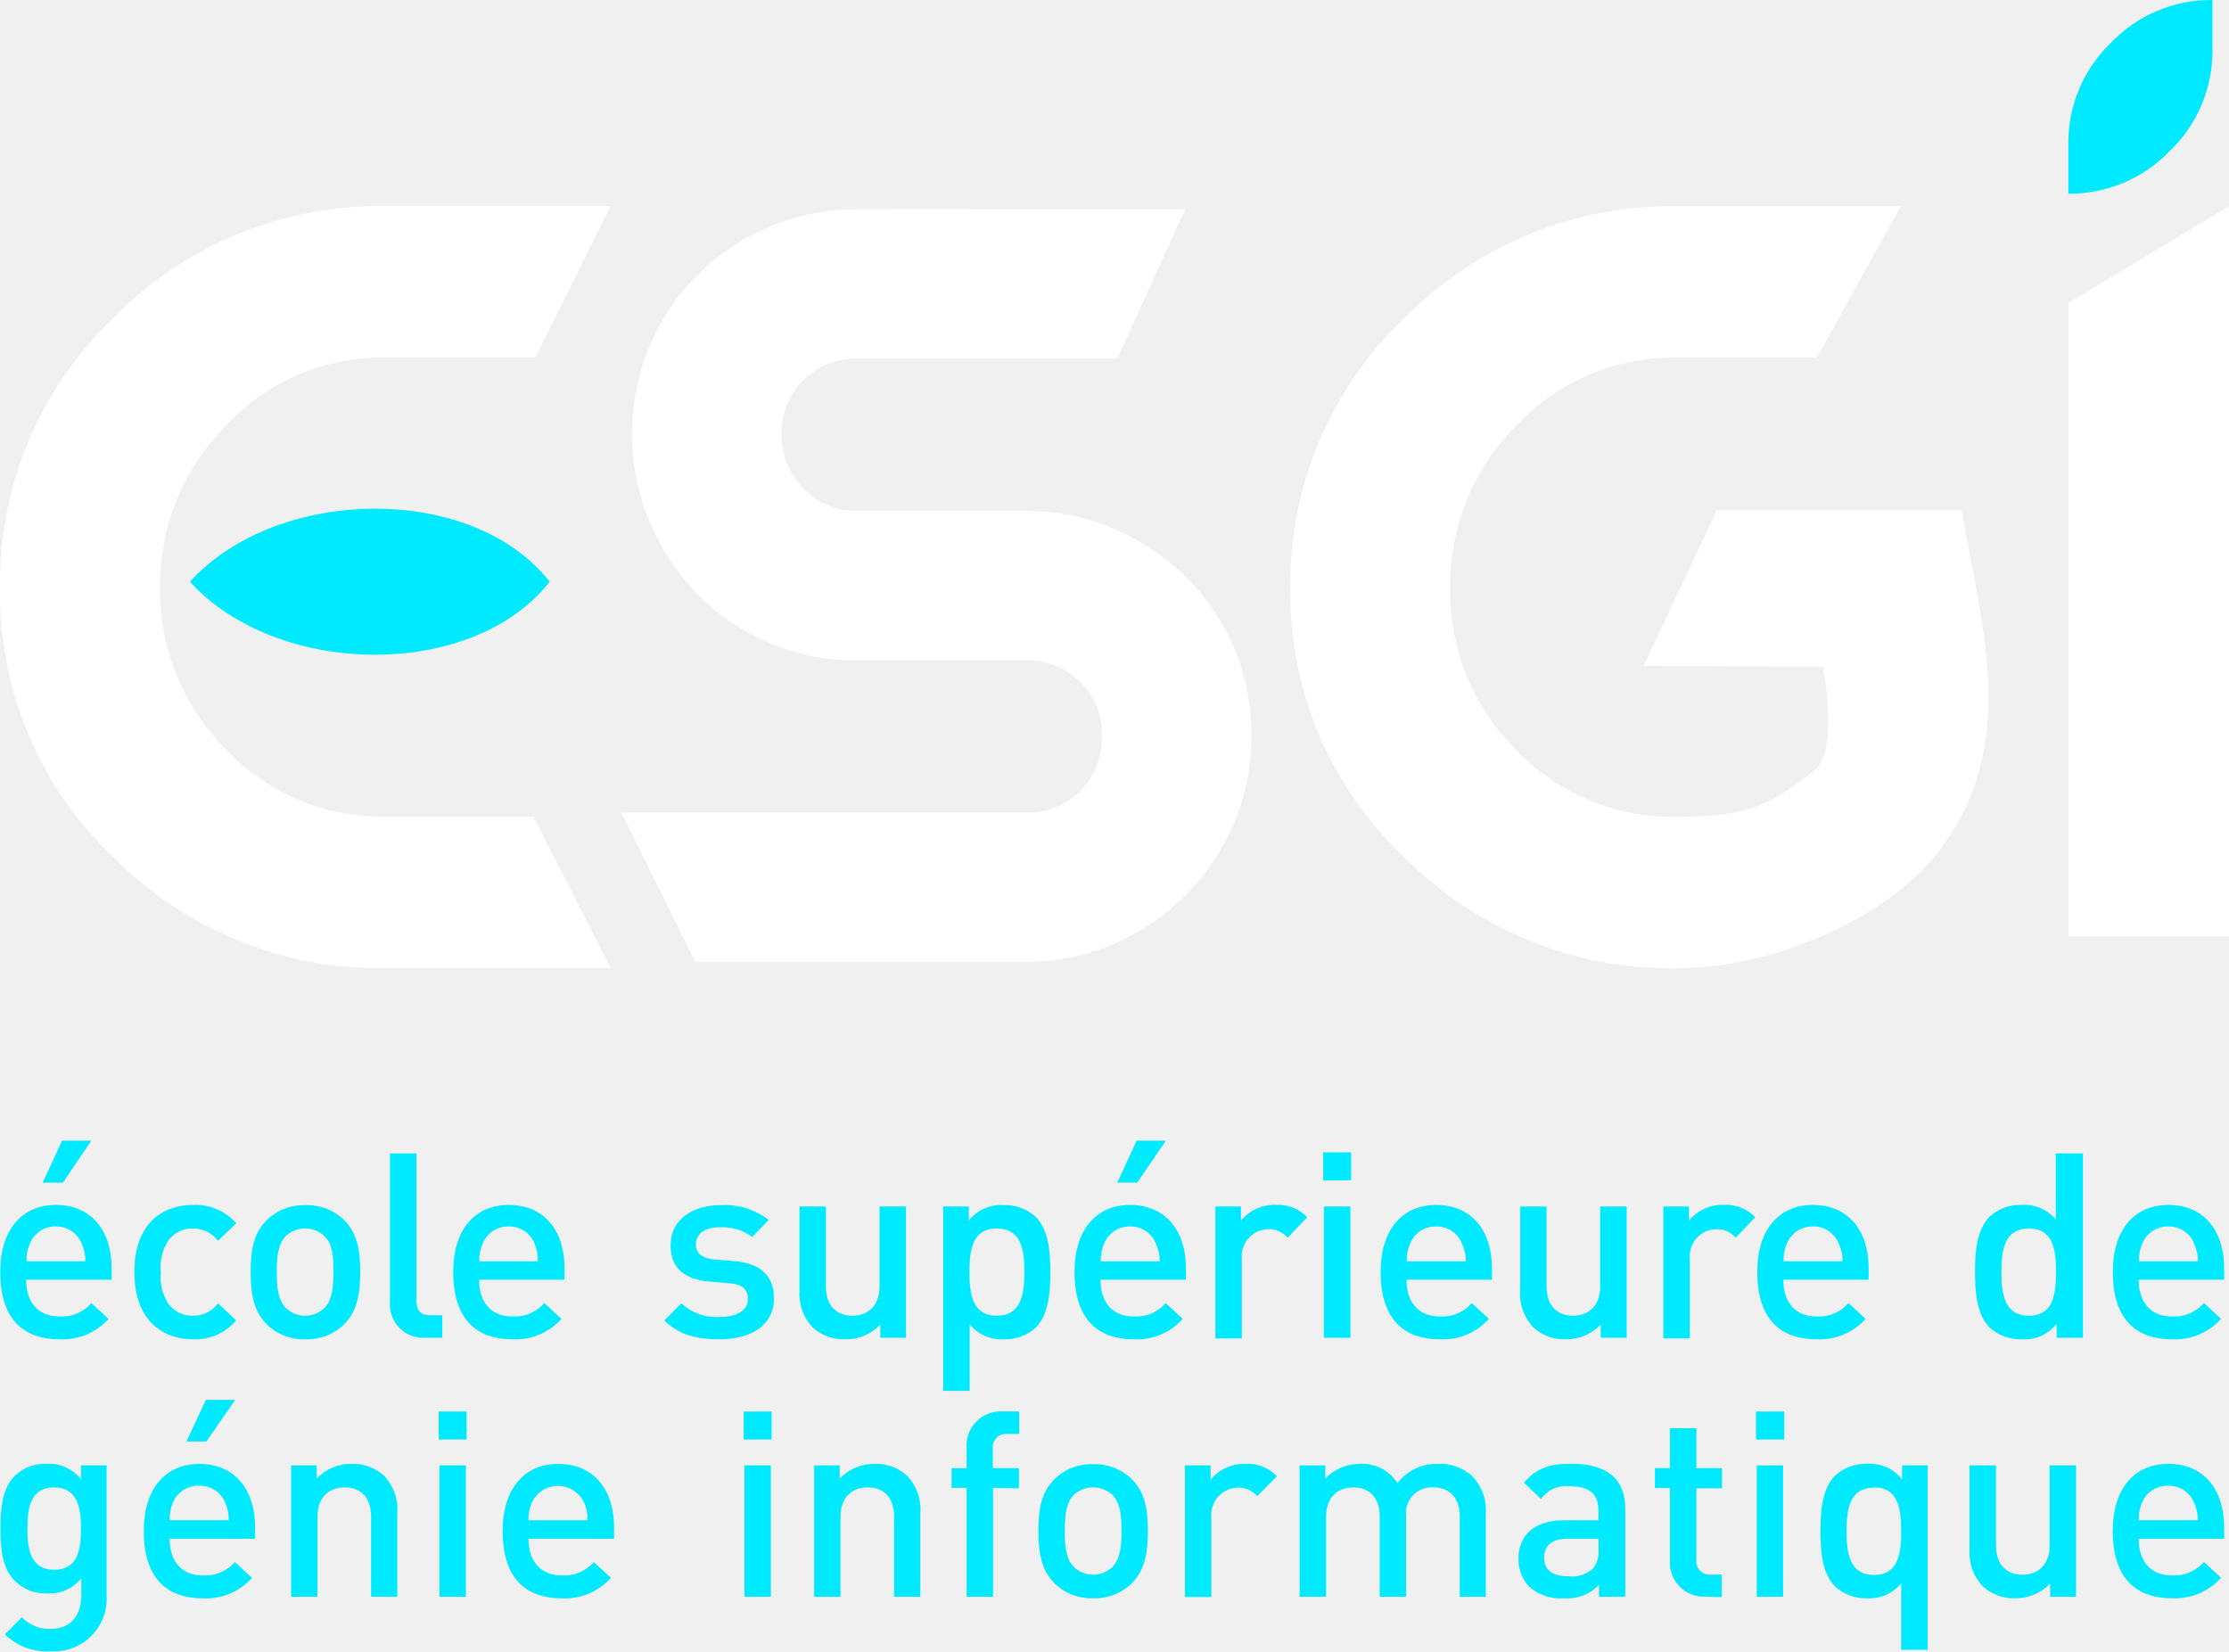
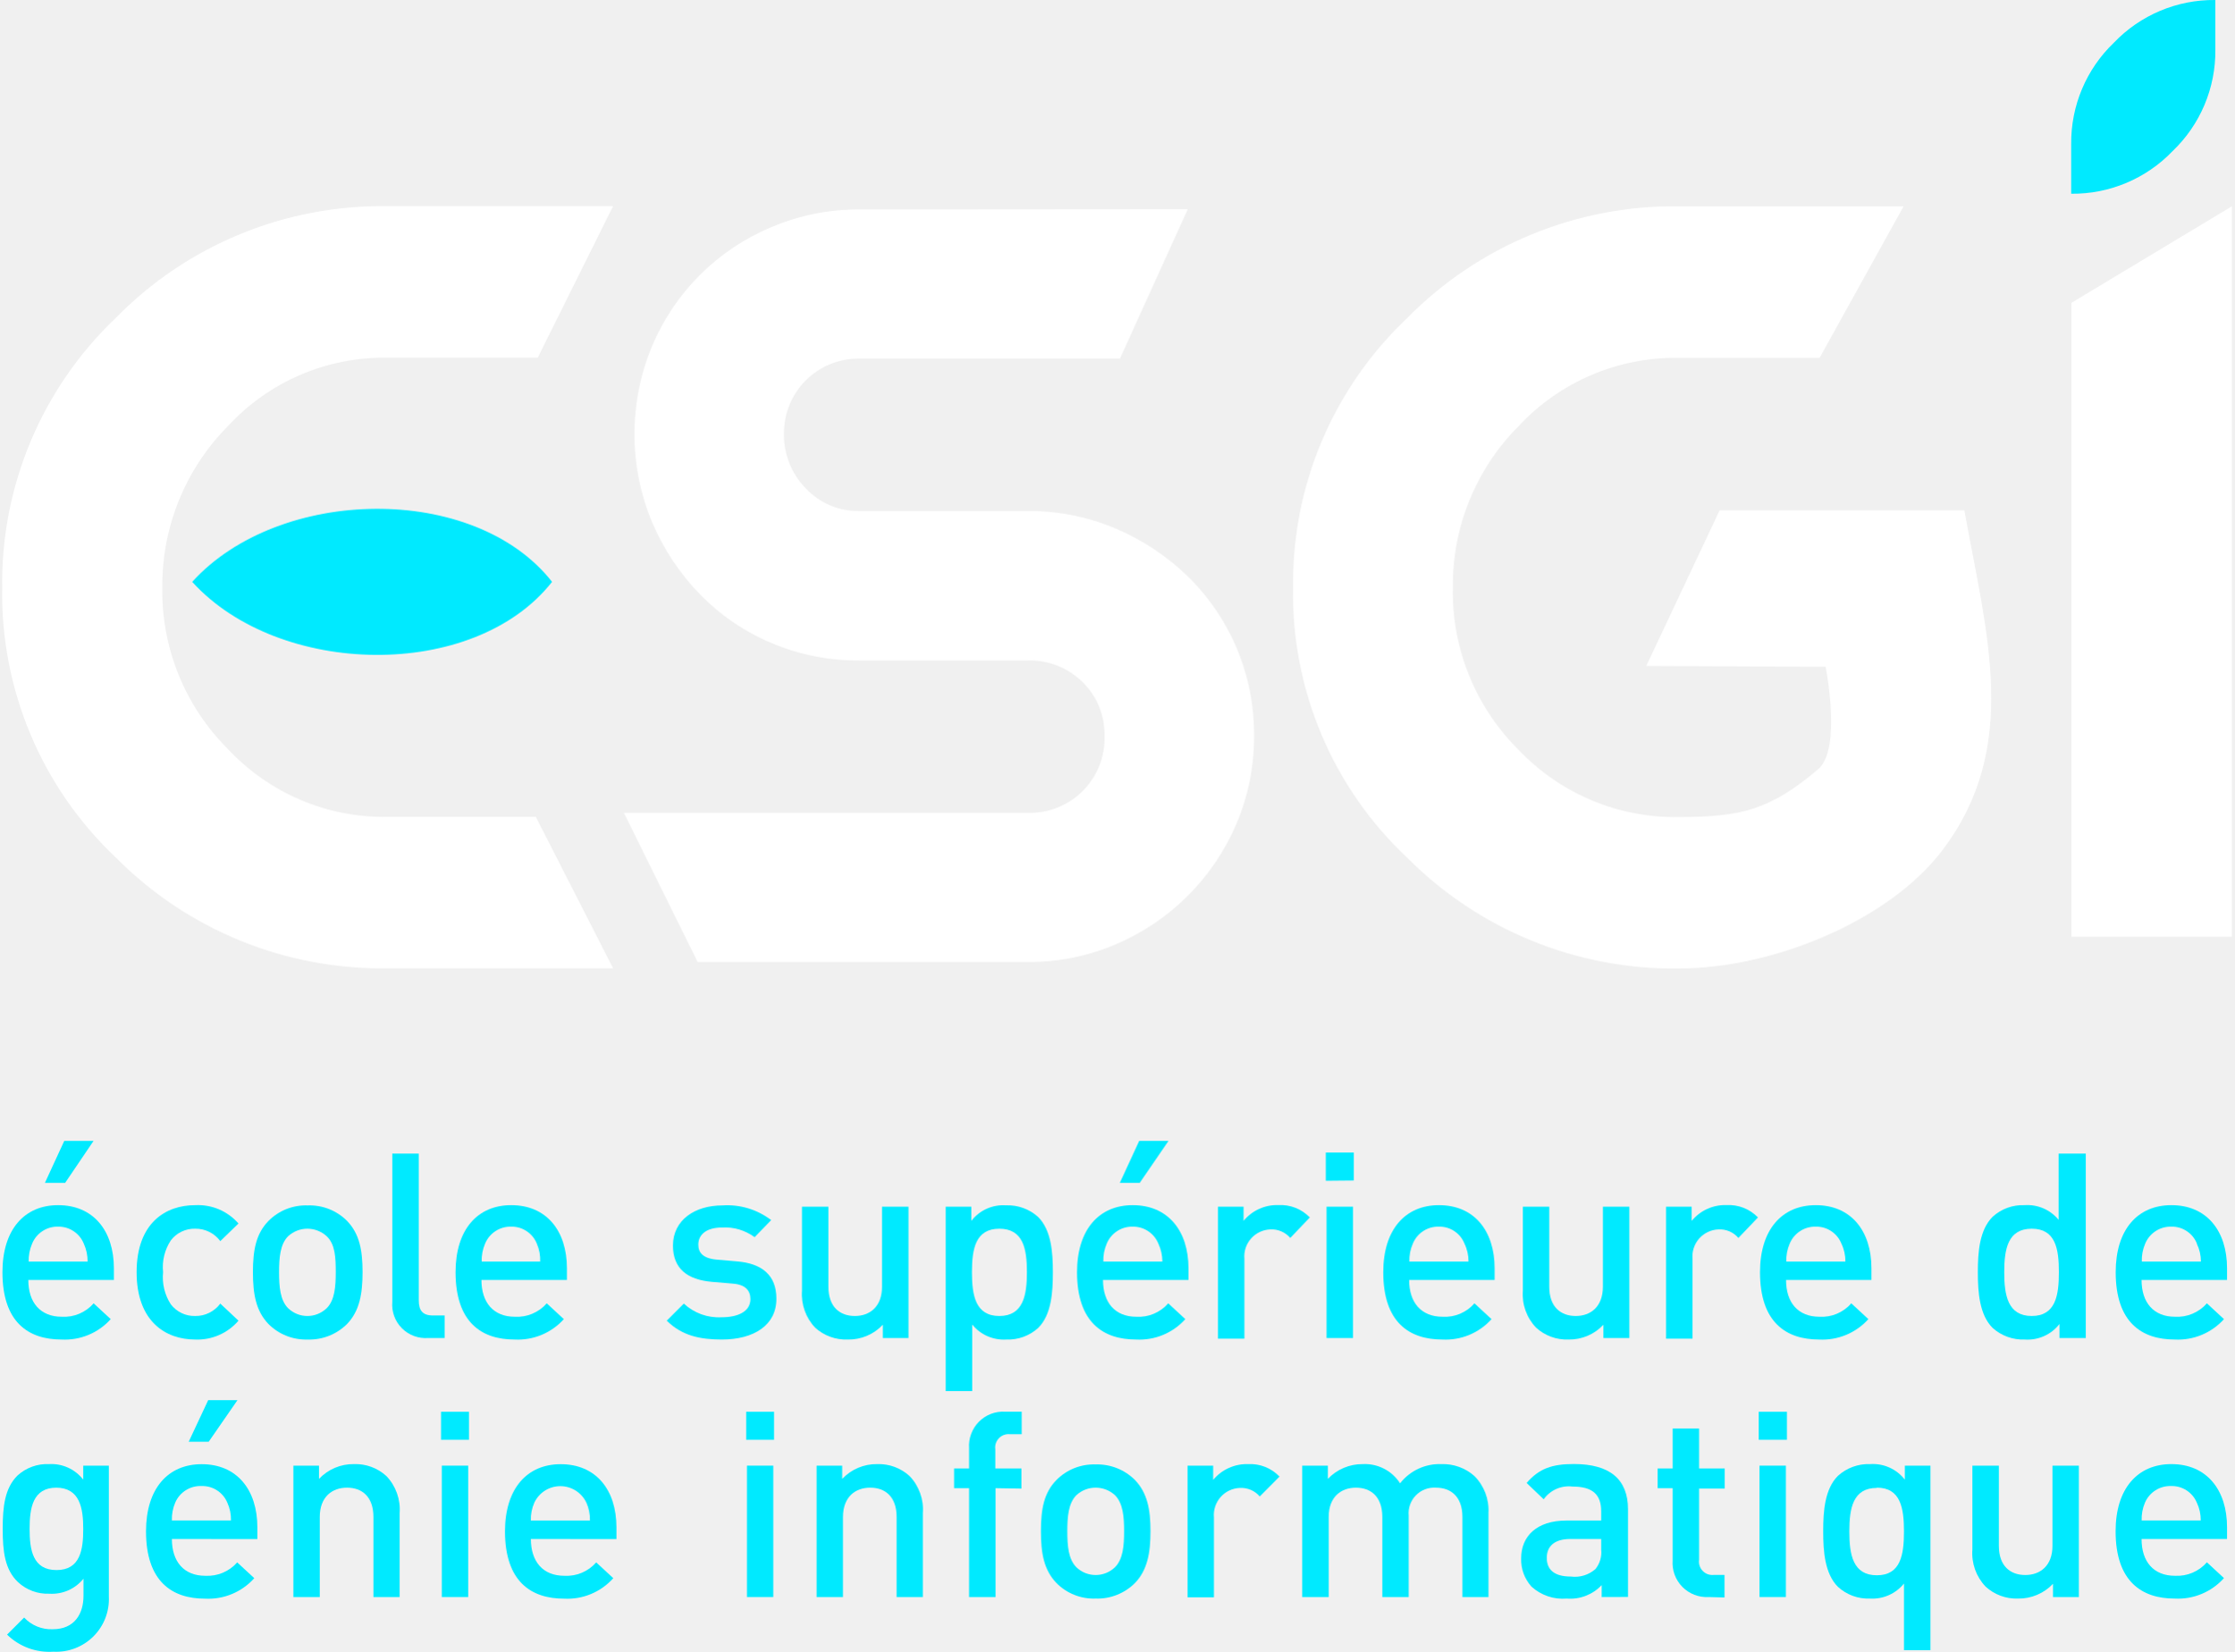
- <svg xmlns="http://www.w3.org/2000/svg" viewBox="0 0 261.11 193.46">
+ <svg xmlns="http://www.w3.org/2000/svg" width="261" height="193" viewBox="0 0 261.11 193.46">
  <path fill="#fff" d="M229.78,59.78H201.12L192.53,78l21,.1s1.94,9.59-.87,12c-5.6,4.74-9,5.6-16.33,5.6a25.26,25.26,0,0,1-18.75-7.87,26.06,26.06,0,0,1-7.7-18.92,26.42,26.42,0,0,1,7.7-19,25.06,25.06,0,0,1,18.75-8h16.5l9.84-17.75H196.37a43.86,43.86,0,0,0-31.86,13.11,42.74,42.74,0,0,0-13.34,31.64,42.37,42.37,0,0,0,13.34,31.53,44,44,0,0,0,31.86,13c10.78,0,24.49-5.46,30.86-13.88C236.37,87.47,232.39,74.25,229.78,59.78Z" />
  <path fill="#fff" d="M45.09,41.89H62.71l8.83-17.75H45.09A43.66,43.66,0,0,0,13.28,37.25,42.87,42.87,0,0,0,0,68.89a42.51,42.51,0,0,0,13.28,31.53,43.84,43.84,0,0,0,31.81,13H71.54L62.49,95.68H45.09a25,25,0,0,1-18.64-7.93,26.13,26.13,0,0,1-7.7-18.86,26.53,26.53,0,0,1,7.7-19A24.85,24.85,0,0,1,45.09,41.89Z" />
  <path fill="#00eaff" d="M259.16,0a16.17,16.17,0,0,0-11.87,5,16.21,16.21,0,0,0-5,11.88v5.81a16.21,16.21,0,0,0,11.88-5,16.17,16.17,0,0,0,5-11.87V0" />
  <path fill="#fff" d="M242.32,109.72h18.79V24.16L242.32,35.47Z" />
  <path fill="#fff" d="M138.84,24.5,130.9,42H100.39a8.71,8.71,0,0,0-8.84,8.84A8.87,8.87,0,0,0,94.1,57.2a8.38,8.38,0,0,0,6.29,2.65h19.7a26,26,0,0,1,10.31,2.06,27.52,27.52,0,0,1,8.44,5.6,25.84,25.84,0,0,1,7.76,18.66,26,26,0,0,1-2.06,10.31,26.7,26.7,0,0,1-14.14,14.13,25.84,25.84,0,0,1-10.31,2.07H81.44L72.8,95.2h47.29a8.73,8.73,0,0,0,9-9,8.57,8.57,0,0,0-2.55-6.29,8.78,8.78,0,0,0-6.48-2.55h-19.7a25.93,25.93,0,0,1-10.31-2.06,25.56,25.56,0,0,1-8.35-5.7,27.52,27.52,0,0,1-5.6-8.44,26.83,26.83,0,0,1,0-20.62,26,26,0,0,1,14-13.95,25.93,25.93,0,0,1,10.31-2.06Z" />
  <path fill="#00eaff" d="M64.39,68.15h0c-9.12-11.63-32-11.18-42.14,0h0c10.15,11.18,33,11.63,42.14,0h0Z" />
  <path fill="#00eaff" d="M3.06,149.92c0,2.64,1.4,4.31,3.92,4.31a4.59,4.59,0,0,0,3.73-1.57l2,1.85a7.22,7.22,0,0,1-5.76,2.39c-3.86,0-6.92-2-6.92-7.89,0-5,2.58-7.85,6.52-7.85,4.13,0,6.53,3,6.53,7.4v1.36Zm6.5-4.24a3.18,3.18,0,0,0-3-2,3.2,3.2,0,0,0-3.06,2,5,5,0,0,0-.4,2.09H10A4.86,4.86,0,0,0,9.56,145.68Zm-2.19-7.13H5l2.27-4.92h3.43Z" />
  <path fill="#00eaff" d="M22.6,156.9c-3.46,0-6.86-2.12-6.86-7.89s3.4-7.85,6.86-7.85a6.3,6.3,0,0,1,5.07,2.15l-2.13,2.06a3.58,3.58,0,0,0-2.94-1.45,3.47,3.47,0,0,0-2.85,1.36,5.67,5.67,0,0,0-.91,3.73,5.8,5.8,0,0,0,.91,3.77,3.47,3.47,0,0,0,2.85,1.36,3.58,3.58,0,0,0,2.94-1.45l2.13,2A6.33,6.33,0,0,1,22.6,156.9Z" />
  <path fill="#00eaff" d="M40.38,155.08a6.23,6.23,0,0,1-4.61,1.82,6.18,6.18,0,0,1-4.59-1.82c-1.45-1.51-1.82-3.46-1.82-6.07s.37-4.52,1.82-6a6.15,6.15,0,0,1,4.59-1.82A6.19,6.19,0,0,1,40.38,143c1.46,1.51,1.82,3.46,1.82,6S41.84,153.57,40.38,155.08ZM38,144.8a3.34,3.34,0,0,0-4.52,0c-.94.94-1.06,2.55-1.06,4.21s.12,3.28,1.06,4.22a3.26,3.26,0,0,0,4.52,0c.94-.94,1.06-2.55,1.06-4.22S39,145.74,38,144.8Z" />
  <path fill="#00eaff" d="M49.9,156.72a3.92,3.92,0,0,1-4.22-4.25V135.12h3.1v17.17c0,1.18.42,1.79,1.67,1.79h1.36v2.64Z" />
  <path fill="#00eaff" d="M56.12,149.92c0,2.64,1.4,4.31,3.91,4.31a4.62,4.62,0,0,0,3.74-1.57l2,1.85A7.25,7.25,0,0,1,60,156.9c-3.85,0-6.91-2-6.91-7.89,0-5,2.57-7.85,6.52-7.85,4.13,0,6.52,3,6.52,7.4v1.36Zm6.49-4.24a3.16,3.16,0,0,0-3-2,3.22,3.22,0,0,0-3.07,2,4.88,4.88,0,0,0-.39,2.09H63A4.72,4.72,0,0,0,62.61,145.68Z" />
  <path fill="#00eaff" d="M84.28,156.9c-2.51,0-4.64-.42-6.46-2.21l2-2a6,6,0,0,0,4.43,1.6c1.89,0,3.37-.66,3.37-2.12,0-1-.57-1.7-2.06-1.82l-2.46-.21c-2.88-.25-4.55-1.55-4.55-4.25,0-3,2.58-4.7,5.79-4.7a8.47,8.47,0,0,1,5.71,1.72l-1.94,2a5.82,5.82,0,0,0-3.8-1.13c-1.85,0-2.79.82-2.79,2,0,.91.49,1.6,2.13,1.76l2.42.21c2.89.24,4.59,1.61,4.59,4.34C90.69,155.23,88,156.9,84.28,156.9Z" />
  <path fill="#00eaff" d="M103.12,156.72v-1.55A5.47,5.47,0,0,1,99,156.9a5.36,5.36,0,0,1-3.8-1.39,5.67,5.67,0,0,1-1.54-4.34v-9.83h3.09v9.37c0,2.4,1.37,3.43,3.1,3.43s3.18-1.06,3.18-3.43v-9.37h3.1v15.38Z" />
  <path fill="#00eaff" d="M121.32,155.54a5.23,5.23,0,0,1-3.73,1.36,4.76,4.76,0,0,1-4-1.76v7.8h-3.1v-21.6h3V143a4.71,4.71,0,0,1,4.06-1.82,5.31,5.31,0,0,1,3.76,1.36c1.55,1.55,1.73,4.16,1.73,6.49S122.87,154,121.32,155.54Zm-4.55-11.62c-2.79,0-3.21,2.36-3.21,5.09s.42,5.13,3.21,5.13S120,151.74,120,149,119.56,143.92,116.77,143.92Z" />
  <path fill="#00eaff" d="M128.91,149.92c0,2.64,1.39,4.31,3.91,4.31a4.59,4.59,0,0,0,3.73-1.57l2,1.85a7.22,7.22,0,0,1-5.76,2.39c-3.85,0-6.92-2-6.92-7.89,0-5,2.58-7.85,6.52-7.85,4.13,0,6.53,3,6.53,7.4v1.36Zm6.49-4.24a3.18,3.18,0,0,0-3-2,3.21,3.21,0,0,0-3.06,2,4.88,4.88,0,0,0-.39,2.09h6.91A4.86,4.86,0,0,0,135.4,145.68Zm-2.19-7.13h-2.33l2.27-4.92h3.43Z" />
  <path fill="#00eaff" d="M150.84,145a2.86,2.86,0,0,0-2.31-1,3.16,3.16,0,0,0-3.06,3.46v9.34h-3.1V141.34h3V143a5.07,5.07,0,0,1,4.09-1.85,4.75,4.75,0,0,1,3.67,1.45Z" />
  <path fill="#00eaff" d="M155,138.3V135h3.28v3.27Zm.09,18.42V141.34h3.1v15.38Z" />
  <path fill="#00eaff" d="M164.76,149.92c0,2.64,1.4,4.31,3.92,4.31a4.59,4.59,0,0,0,3.73-1.57l2,1.85a7.23,7.23,0,0,1-5.76,2.39c-3.86,0-6.92-2-6.92-7.89,0-5,2.58-7.85,6.52-7.85,4.13,0,6.52,3,6.52,7.4v1.36Zm6.49-4.24a3.15,3.15,0,0,0-3-2,3.19,3.19,0,0,0-3.06,2,4.73,4.73,0,0,0-.4,2.09h6.92A4.72,4.72,0,0,0,171.25,145.68Z" />
  <path fill="#00eaff" d="M187.51,156.72v-1.55a5.47,5.47,0,0,1-4.09,1.73,5.32,5.32,0,0,1-3.79-1.39,5.64,5.64,0,0,1-1.55-4.34v-9.83h3.09v9.37c0,2.4,1.37,3.43,3.1,3.43s3.18-1.06,3.18-3.43v-9.37h3.1v15.38Z" />
  <path fill="#00eaff" d="M203.32,145a2.86,2.86,0,0,0-2.31-1,3.16,3.16,0,0,0-3.06,3.46v9.34h-3.1V141.34h3V143a5.07,5.07,0,0,1,4.09-1.85,4.75,4.75,0,0,1,3.67,1.45Z" />
  <path fill="#00eaff" d="M208.9,149.92c0,2.64,1.39,4.31,3.91,4.31a4.59,4.59,0,0,0,3.73-1.57l2,1.85a7.25,7.25,0,0,1-5.77,2.39c-3.85,0-6.92-2-6.92-7.89,0-5,2.58-7.85,6.53-7.85,4.12,0,6.52,3,6.52,7.4v1.36Zm6.49-4.24a3.16,3.16,0,0,0-3-2,3.22,3.22,0,0,0-3.07,2,4.88,4.88,0,0,0-.39,2.09h6.92A4.72,4.72,0,0,0,215.39,145.68Z" />
  <path fill="#00eaff" d="M240.92,156.72v-1.64a4.74,4.74,0,0,1-4.07,1.82,5.31,5.31,0,0,1-3.76-1.36c-1.55-1.55-1.73-4.19-1.73-6.53s.18-4.94,1.73-6.49a5.23,5.23,0,0,1,3.73-1.36,4.75,4.75,0,0,1,4,1.72v-7.76H244v21.6Zm-3.25-12.8c-2.79,0-3.22,2.36-3.22,5.09s.43,5.13,3.22,5.13,3.18-2.4,3.18-5.13S240.46,143.92,237.67,143.92Z" />
  <path fill="#00eaff" d="M250.53,149.92c0,2.64,1.4,4.31,3.91,4.31a4.62,4.62,0,0,0,3.74-1.57l2,1.85a7.25,7.25,0,0,1-5.77,2.39c-3.85,0-6.91-2-6.91-7.89,0-5,2.57-7.85,6.52-7.85,4.13,0,6.52,3,6.52,7.4v1.36Zm6.49-4.24a3.15,3.15,0,0,0-3-2,3.22,3.22,0,0,0-3.07,2,4.88,4.88,0,0,0-.39,2.09h6.92A4.72,4.72,0,0,0,257,145.68Z" />
  <path fill="#00eaff" d="M6,193.46a7.08,7.08,0,0,1-5.43-2l2-2a4.33,4.33,0,0,0,3.34,1.37c2.6,0,3.61-1.85,3.61-3.92v-2a4.75,4.75,0,0,1-4,1.76,5.08,5.08,0,0,1-3.67-1.36C.3,183.84.06,181.69.06,179.08s.24-4.77,1.73-6.25a5.15,5.15,0,0,1,3.7-1.34,4.72,4.72,0,0,1,4,1.82v-1.64h3V187A6.17,6.17,0,0,1,6,193.46Zm.36-19.21c-2.79,0-3.15,2.4-3.15,4.83s.36,4.82,3.15,4.82,3.13-2.4,3.13-4.82S9.1,174.25,6.31,174.25Z" />
  <path fill="#00eaff" d="M19.87,180.26c0,2.64,1.4,4.31,3.91,4.31A4.63,4.63,0,0,0,27.52,183l2,1.85a7.23,7.23,0,0,1-5.77,2.4c-3.85,0-6.91-2-6.91-7.89,0-5,2.57-7.86,6.52-7.86,4.13,0,6.52,3,6.52,7.4v1.37ZM26.36,176a3.16,3.16,0,0,0-3-1.94A3.22,3.22,0,0,0,20.26,176a4.91,4.91,0,0,0-.39,2.09h6.92A4.75,4.75,0,0,0,26.36,176Zm-2.18-7.13H21.84L24.12,164h3.43Z" />
  <path fill="#00eaff" d="M43.47,187.06v-9.38c0-2.4-1.36-3.43-3.09-3.43s-3.19,1.06-3.19,3.43v9.38H34.1V171.67h3v1.55a5.52,5.52,0,0,1,4.1-1.73,5.34,5.34,0,0,1,3.79,1.4,5.66,5.66,0,0,1,1.55,4.34v9.83Z" />
  <path fill="#00eaff" d="M51.39,168.64v-3.28h3.27v3.28Zm.09,18.42V171.67h3.09v15.39Z" />
  <path fill="#00eaff" d="M61.91,180.26c0,2.64,1.4,4.31,3.92,4.31A4.6,4.6,0,0,0,69.56,183l2,1.85a7.21,7.21,0,0,1-5.76,2.4c-3.86,0-6.92-2-6.92-7.89,0-5,2.58-7.86,6.52-7.86,4.13,0,6.53,3,6.53,7.4v1.37Zm6.5-4.25a3.37,3.37,0,0,0-6.1,0,4.76,4.76,0,0,0-.4,2.09h6.92A4.89,4.89,0,0,0,68.41,176Z" />
  <path fill="#00eaff" d="M87.12,168.64v-3.28h3.27v3.28Zm.09,18.42V171.67H90.3v15.39Z" />
  <path fill="#00eaff" d="M104.74,187.06v-9.38c0-2.4-1.36-3.43-3.09-3.43s-3.19,1.06-3.19,3.43v9.38H95.37V171.67h3v1.55a5.52,5.52,0,0,1,4.1-1.73,5.34,5.34,0,0,1,3.79,1.4,5.66,5.66,0,0,1,1.55,4.34v9.83Z" />
  <path fill="#00eaff" d="M116.33,174.31v12.75h-3.1V174.31h-1.76V172h1.76v-2.37a4,4,0,0,1,4.22-4.28h1.94v2.64H118a1.56,1.56,0,0,0-1.7,1.79V172h3.06v2.36Z" />
  <path fill="#00eaff" d="M132.65,185.42a6.23,6.23,0,0,1-4.61,1.82,6.14,6.14,0,0,1-4.58-1.82c-1.46-1.52-1.82-3.46-1.82-6.07s.36-4.52,1.82-6a6.14,6.14,0,0,1,4.58-1.82,6.23,6.23,0,0,1,4.61,1.82c1.46,1.52,1.82,3.46,1.82,6S134.11,183.9,132.65,185.42Zm-2.34-10.29a3.34,3.34,0,0,0-4.52,0c-.94.94-1.06,2.55-1.06,4.22s.12,3.28,1.06,4.22a3.26,3.26,0,0,0,4.52,0c.95-.94,1.07-2.55,1.07-4.22S131.26,176.07,130.31,175.13Z" />
  <path fill="#00eaff" d="M147.27,175.28a2.88,2.88,0,0,0-2.31-1,3.17,3.17,0,0,0-3.06,3.46v9.35h-3.09V171.67h3v1.67a5.12,5.12,0,0,1,4.1-1.85,4.74,4.74,0,0,1,3.67,1.46Z" />
  <path fill="#00eaff" d="M171,187.06v-9.38c0-2.4-1.37-3.43-3.1-3.43a3,3,0,0,0-3.19,3.28v9.53h-3.09v-9.38c0-2.4-1.37-3.43-3.09-3.43s-3.19,1.06-3.19,3.43v9.38h-3.1V171.67h3v1.55a5.58,5.58,0,0,1,4.1-1.73,4.9,4.9,0,0,1,4.36,2.25,5.86,5.86,0,0,1,4.83-2.25,5.55,5.55,0,0,1,3.88,1.4,5.69,5.69,0,0,1,1.64,4.34v9.83Z" />
  <path fill="#00eaff" d="M187.31,187.06v-1.4a5.06,5.06,0,0,1-4.09,1.58,5.45,5.45,0,0,1-4.13-1.4,4.71,4.71,0,0,1-1.21-3.31c0-2.57,1.79-4.43,5.31-4.43h4.06V177c0-1.94-1-2.88-3.37-2.88a3.59,3.59,0,0,0-3.36,1.49l-2-1.91c1.46-1.7,3-2.22,5.53-2.22,4.21,0,6.34,1.79,6.34,5.28v10.29Zm-.06-6.8h-3.61c-1.82,0-2.76.82-2.76,2.21s.88,2.19,2.82,2.19a3.65,3.65,0,0,0,2.88-.88,3.08,3.08,0,0,0,.67-2.28Z" />
  <path fill="#00eaff" d="M199.84,187.06a4,4,0,0,1-4.22-4.28v-8.47h-1.76V172h1.76v-4.68h3.1V172h3v2.36h-3v8.32a1.56,1.56,0,0,0,1.7,1.79h1.27v2.64Z" />
  <path fill="#00eaff" d="M205.7,168.64v-3.28H209v3.28Zm.09,18.42V171.67h3.09v15.39Z" />
  <path fill="#00eaff" d="M222.71,193.28v-7.8a4.78,4.78,0,0,1-4,1.76,5.24,5.24,0,0,1-3.73-1.37c-1.55-1.55-1.73-4.18-1.73-6.52s.18-4.95,1.73-6.49a5.31,5.31,0,0,1,3.76-1.37,4.74,4.74,0,0,1,4.07,1.82v-1.64h3v21.61Zm-3.18-19c-2.79,0-3.22,2.37-3.22,5.1s.43,5.13,3.22,5.13,3.18-2.4,3.18-5.13S222.32,174.25,219.53,174.25Z" />
  <path fill="#00eaff" d="M240.16,187.06v-1.55a5.53,5.53,0,0,1-4.1,1.73,5.33,5.33,0,0,1-3.79-1.4,5.66,5.66,0,0,1-1.55-4.34v-9.83h3.1v9.38c0,2.4,1.36,3.43,3.09,3.43s3.19-1.06,3.19-3.43v-9.38h3.09v15.39Z" />
  <path fill="#00eaff" d="M250.53,180.26c0,2.64,1.39,4.31,3.91,4.31a4.63,4.63,0,0,0,3.74-1.58l2,1.85a7.23,7.23,0,0,1-5.77,2.4c-3.85,0-6.92-2-6.92-7.89,0-5,2.58-7.86,6.53-7.86,4.12,0,6.52,3,6.52,7.4v1.37ZM257,176a3.17,3.17,0,0,0-3-1.94,3.22,3.22,0,0,0-3.07,1.94,4.91,4.91,0,0,0-.39,2.09h6.92A4.75,4.75,0,0,0,257,176Z" />
</svg>
